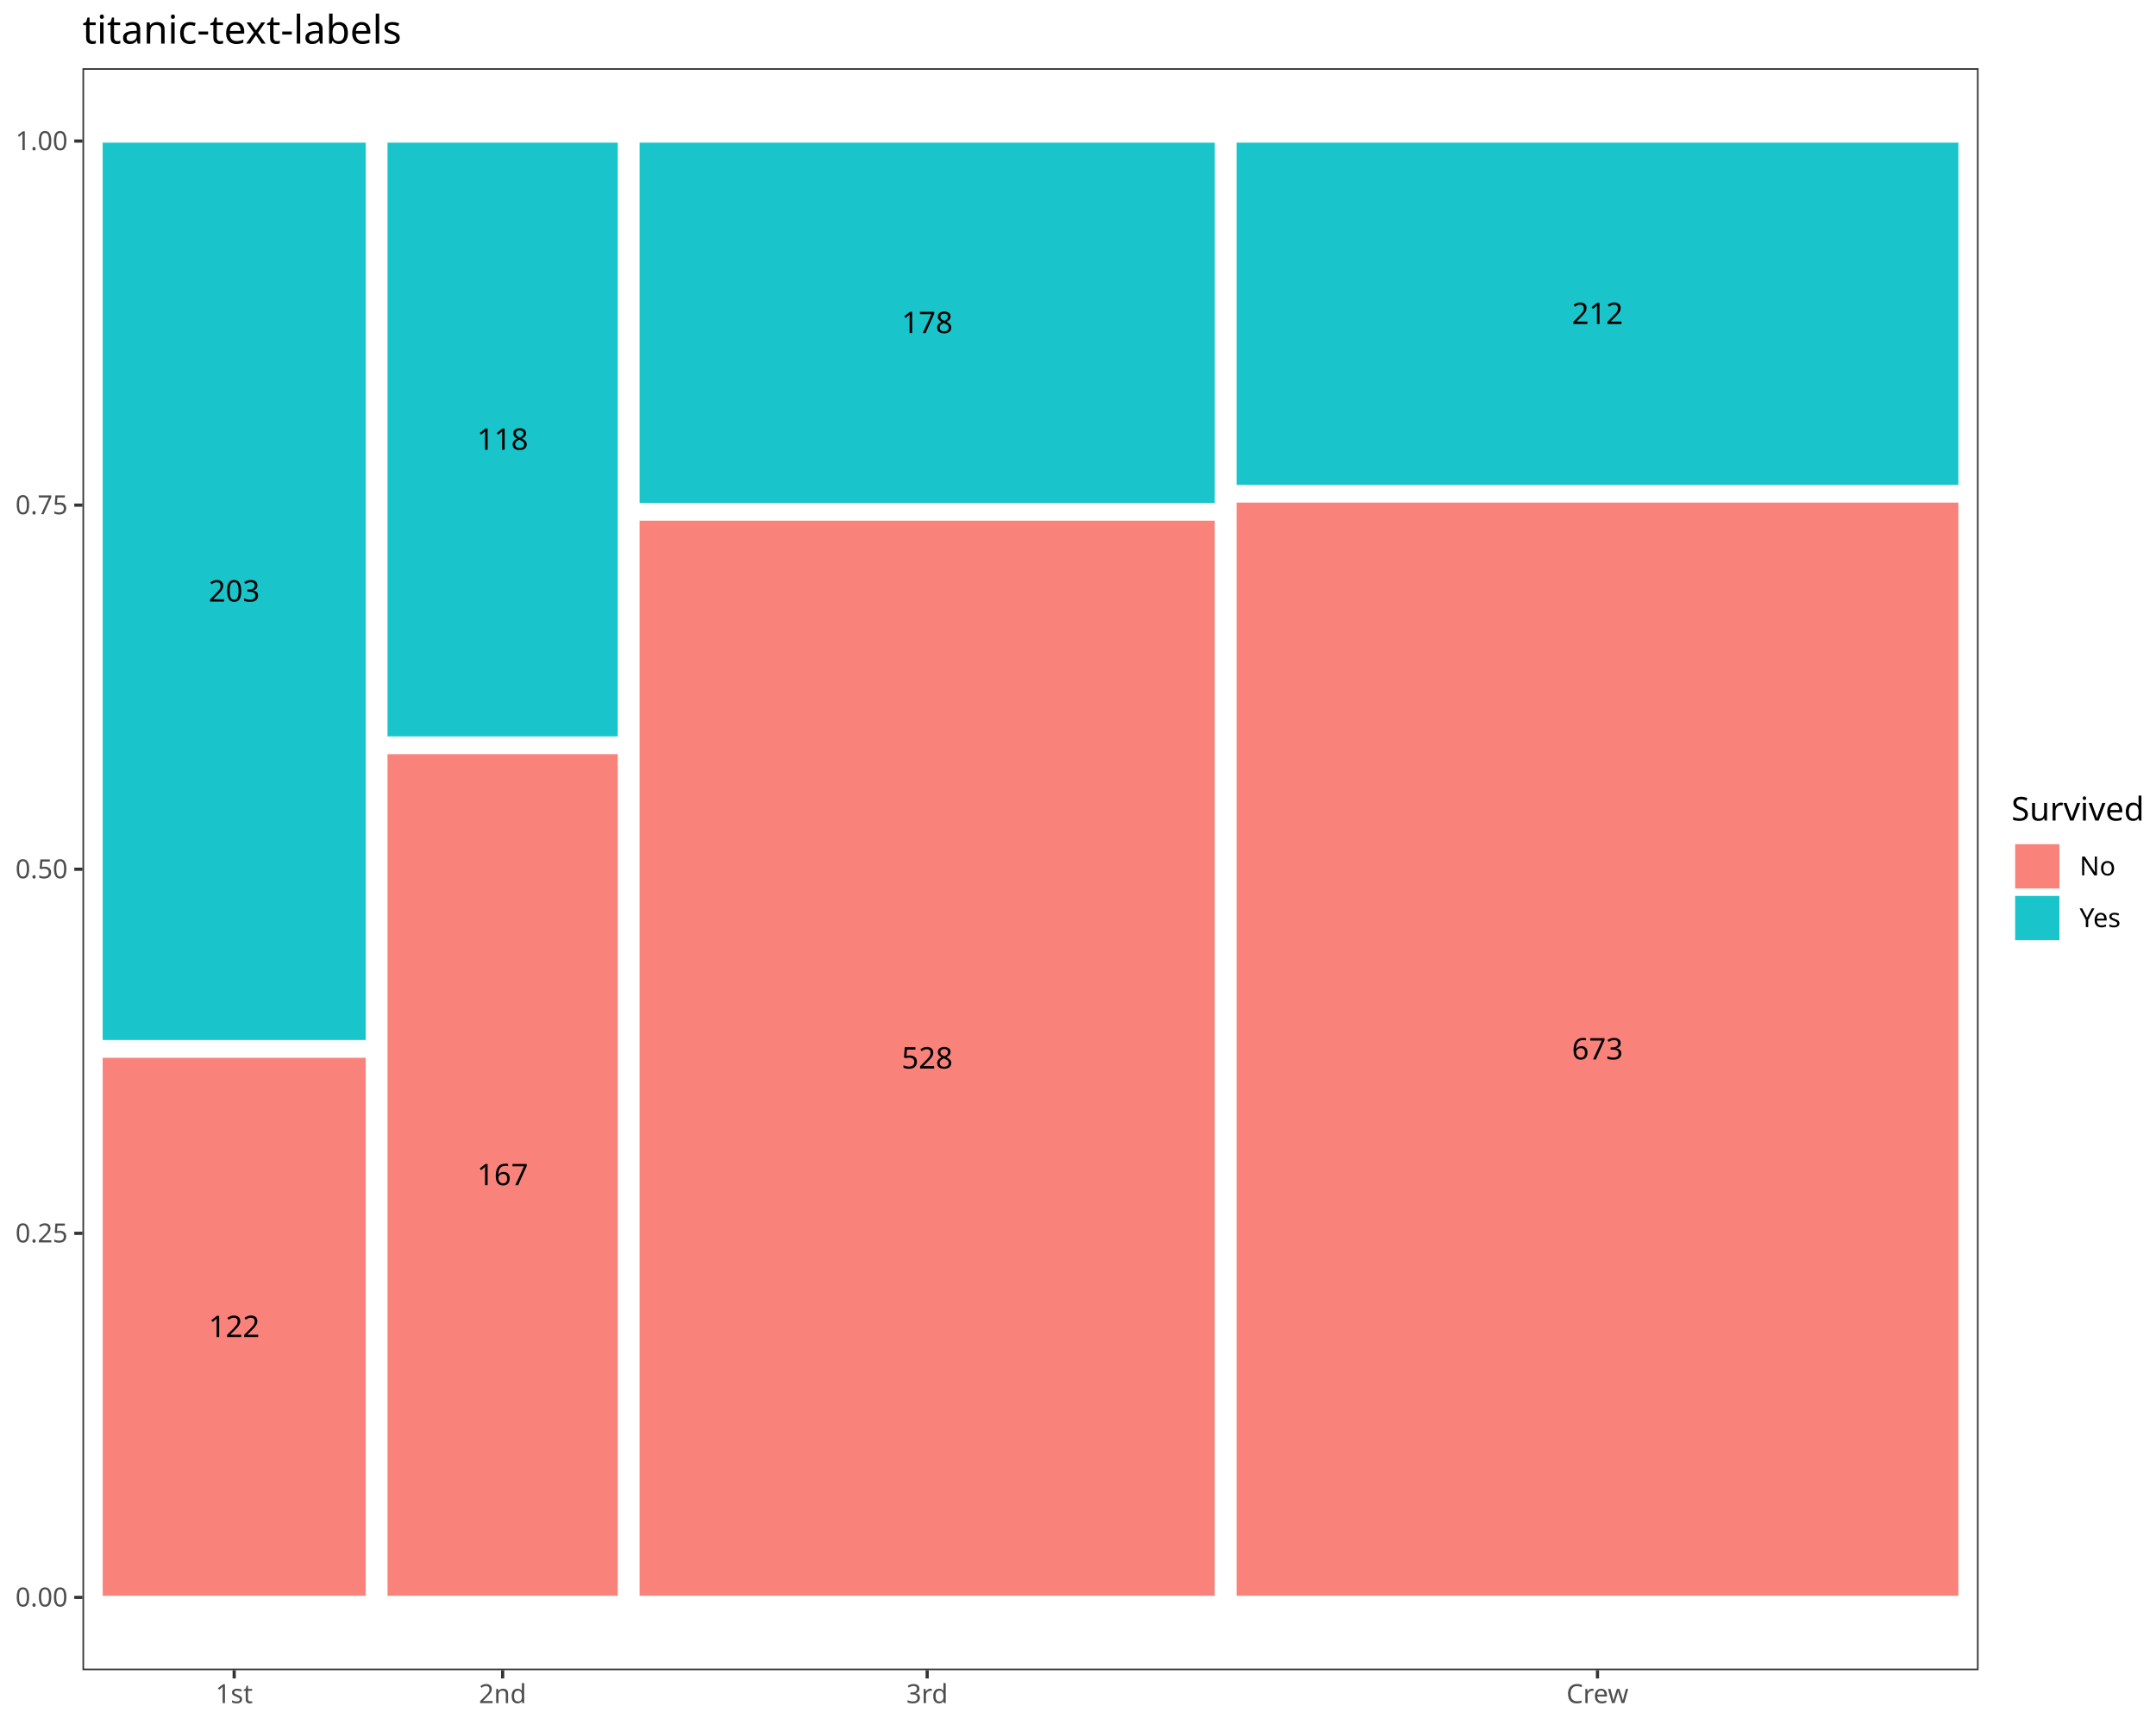
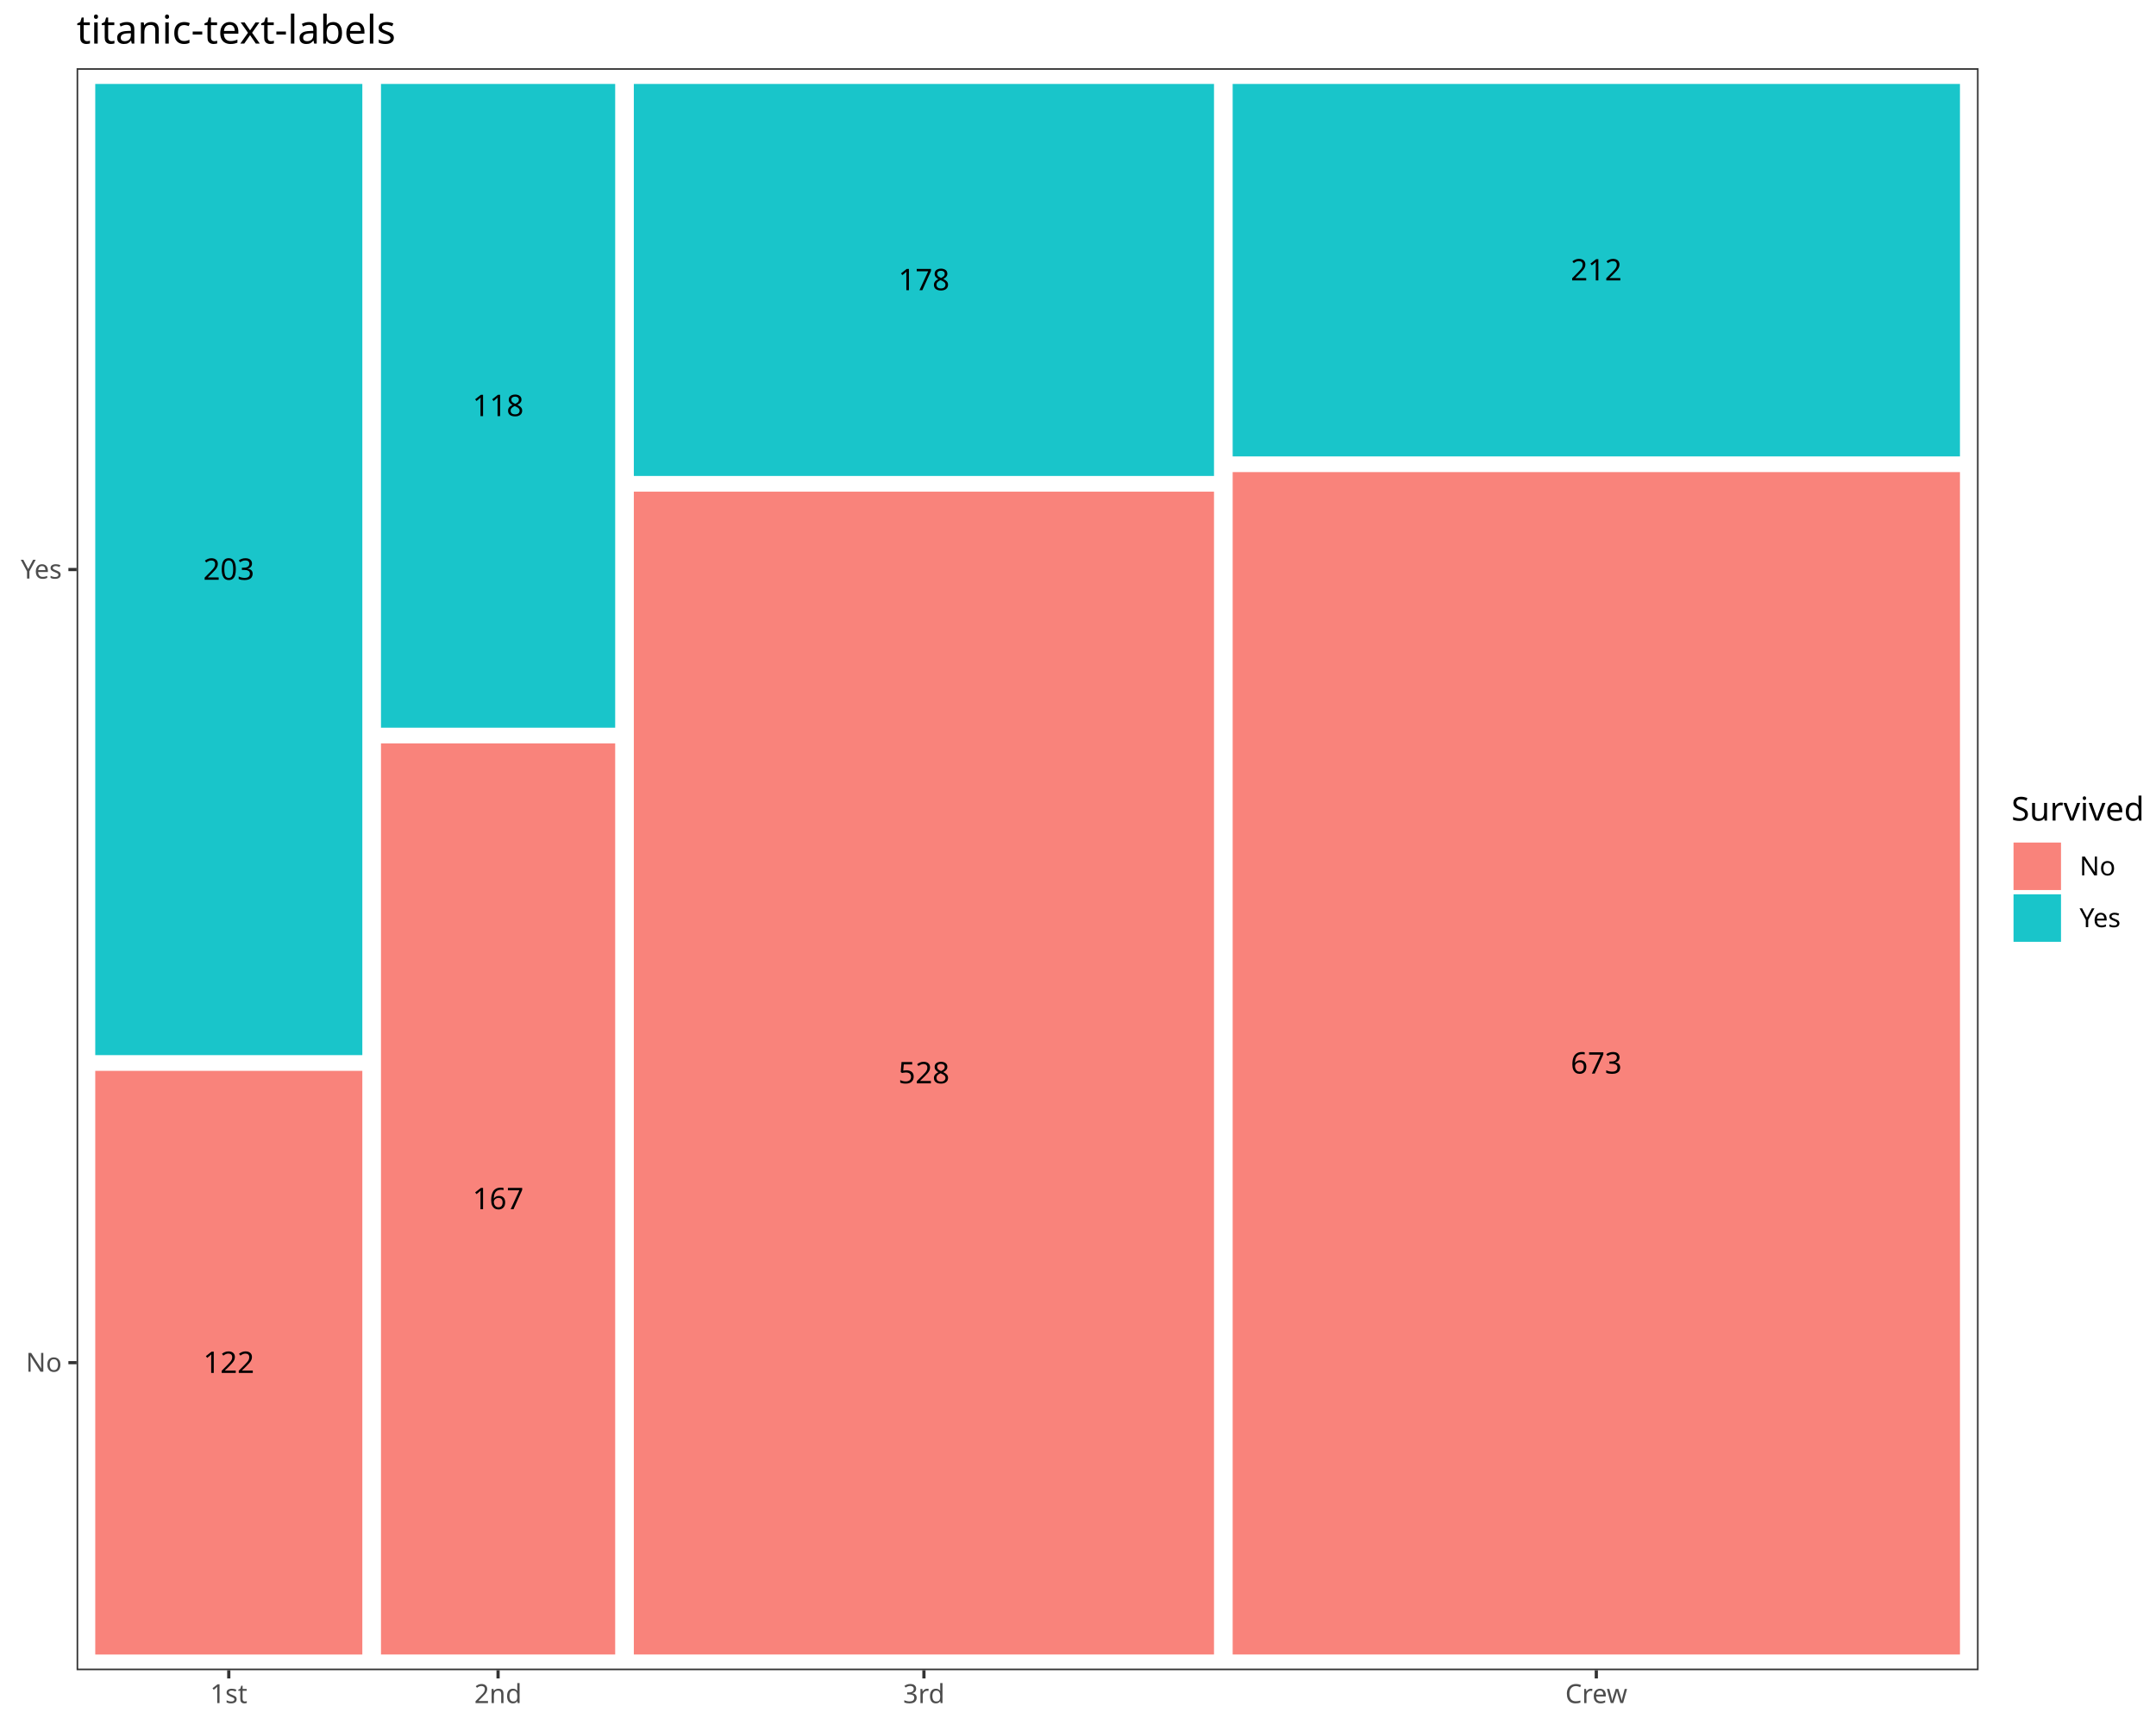
<svg xmlns="http://www.w3.org/2000/svg" class="svglite" data-engine-version="2.0" width="720.00pt" height="576.00pt" viewBox="0 0 720.00 576.00">
  <defs>
    <style type="text/css">
    .svglite line, .svglite polyline, .svglite polygon, .svglite path, .svglite rect, .svglite circle {
      fill: none;
      stroke: #000000;
      stroke-linecap: round;
      stroke-linejoin: round;
      stroke-miterlimit: 10.00;
    }
  </style>
  </defs>
  <rect width="100%" height="100%" style="stroke: none; fill: #FFFFFF;" />
  <defs>
    <clipPath id="cpMC4wMHw3MjAuMDB8MC4wMHw1NzYuMDA=">
      <rect x="0.00" y="0.00" width="720.00" height="576.00" />
    </clipPath>
  </defs>
  <g clip-path="url(#cpMC4wMHw3MjAuMDB8MC4wMHw1NzYuMDA=)">
-     <rect x="0" y="0.00" width="720.00" height="576.00" style="stroke-width: 1.07; stroke: #FFFFFF; fill: #FFFFFF;" />
+     <rect x="0.00" y="0.00" width="720.00" height="576.00" style="stroke-width: 1.07; stroke: #FFFFFF; fill: #FFFFFF;" />
  </g>
  <defs>
-     <clipPath id="cpMjcuNTR8NjYwLjc1fDIyLjc4fDU1Ny43MQ==">
-       <rect x="27.54" y="22.78" width="633.21" height="534.92" />
+     <clipPath id="cpMjUuNTh8NjYwLjc1fDIyLjc4fDU1Ny43MQ==">
+       <rect x="25.58" y="22.78" width="635.17" height="534.92" />
    </clipPath>
  </defs>
-   <g clip-path="url(#cpMjcuNTR8NjYwLjc1fDIyLjc4fDU1Ny43MQ==)">
-     <rect x="27.54" y="22.78" width="633.21" height="534.92" style="stroke-width: 1.07; stroke: none; fill: #FFFFFF;" />
-     <rect x="33.75" y="352.67" width="88.92" height="180.72" style="stroke-width: 1.07; stroke: #FFFFFF; stroke-linecap: butt; stroke-linejoin: miter; fill: #F8766D; fill-opacity: 0.90;" />
-     <rect x="33.75" y="47.10" width="88.92" height="300.71" style="stroke-width: 1.07; stroke: #FFFFFF; stroke-linecap: butt; stroke-linejoin: miter; fill: #00BFC4; fill-opacity: 0.90;" />
-     <rect x="128.87" y="251.29" width="77.97" height="282.10" style="stroke-width: 1.07; stroke: #FFFFFF; stroke-linecap: butt; stroke-linejoin: miter; fill: #F8766D; fill-opacity: 0.90;" />
-     <rect x="128.87" y="47.10" width="77.97" height="199.33" style="stroke-width: 1.07; stroke: #FFFFFF; stroke-linecap: butt; stroke-linejoin: miter; fill: #00BFC4; fill-opacity: 0.90;" />
-     <rect x="213.05" y="173.34" width="193.16" height="360.05" style="stroke-width: 1.07; stroke: #FFFFFF; stroke-linecap: butt; stroke-linejoin: miter; fill: #F8766D; fill-opacity: 0.90;" />
-     <rect x="213.05" y="47.10" width="193.16" height="121.38" style="stroke-width: 1.07; stroke: #FFFFFF; stroke-linecap: butt; stroke-linejoin: miter; fill: #00BFC4; fill-opacity: 0.90;" />
-     <rect x="412.42" y="167.29" width="242.13" height="366.10" style="stroke-width: 1.07; stroke: #FFFFFF; stroke-linecap: butt; stroke-linejoin: miter; fill: #F8766D; fill-opacity: 0.90;" />
-     <rect x="412.42" y="47.10" width="242.13" height="115.33" style="stroke-width: 1.07; stroke: #FFFFFF; stroke-linecap: butt; stroke-linejoin: miter; fill: #00BFC4; fill-opacity: 0.90;" />
-     <text x="78.21" y="446.46" text-anchor="middle" style="font-size: 9.96px; font-family: sans;" textLength="16.62px" lengthAdjust="spacingAndGlyphs">122</text>
-     <text x="78.21" y="200.88" text-anchor="middle" style="font-size: 9.96px; font-family: sans;" textLength="16.62px" lengthAdjust="spacingAndGlyphs">203</text>
-     <text x="167.86" y="395.77" text-anchor="middle" style="font-size: 9.96px; font-family: sans;" textLength="16.62px" lengthAdjust="spacingAndGlyphs">167</text>
-     <text x="167.86" y="150.19" text-anchor="middle" style="font-size: 9.96px; font-family: sans;" textLength="16.62px" lengthAdjust="spacingAndGlyphs">118</text>
-     <text x="309.63" y="356.79" text-anchor="middle" style="font-size: 9.96px; font-family: sans;" textLength="16.62px" lengthAdjust="spacingAndGlyphs">528</text>
-     <text x="309.63" y="111.22" text-anchor="middle" style="font-size: 9.96px; font-family: sans;" textLength="16.62px" lengthAdjust="spacingAndGlyphs">178</text>
-     <text x="533.48" y="353.77" text-anchor="middle" style="font-size: 9.96px; font-family: sans;" textLength="16.62px" lengthAdjust="spacingAndGlyphs">673</text>
-     <text x="533.48" y="108.19" text-anchor="middle" style="font-size: 9.96px; font-family: sans;" textLength="16.62px" lengthAdjust="spacingAndGlyphs">212</text>
-     <rect x="27.54" y="22.78" width="633.21" height="534.92" style="stroke-width: 1.07; stroke: #333333;" />
+   <g clip-path="url(#cpMjUuNTh8NjYwLjc1fDIyLjc4fDU1Ny43MQ==)">
+     <rect x="25.58" y="22.78" width="635.17" height="534.92" style="stroke-width: 1.07; stroke: none; fill: #FFFFFF;" />
+     <rect x="31.81" y="357.57" width="89.19" height="194.90" style="stroke-width: 1.07; stroke: none; stroke-linecap: butt; stroke-linejoin: miter; fill: #F8766D; fill-opacity: 0.90;" />
+     <rect x="31.81" y="28.03" width="89.19" height="324.29" style="stroke-width: 1.07; stroke: none; stroke-linecap: butt; stroke-linejoin: miter; fill: #00BFC4; fill-opacity: 0.90;" />
+     <rect x="127.23" y="248.23" width="78.21" height="304.23" style="stroke-width: 1.07; stroke: none; stroke-linecap: butt; stroke-linejoin: miter; fill: #F8766D; fill-opacity: 0.90;" />
+     <rect x="127.23" y="28.03" width="78.21" height="214.96" style="stroke-width: 1.07; stroke: none; stroke-linecap: butt; stroke-linejoin: miter; fill: #00BFC4; fill-opacity: 0.90;" />
+     <rect x="211.67" y="164.17" width="193.75" height="388.29" style="stroke-width: 1.07; stroke: none; stroke-linecap: butt; stroke-linejoin: miter; fill: #F8766D; fill-opacity: 0.90;" />
+     <rect x="211.67" y="28.03" width="193.75" height="130.90" style="stroke-width: 1.07; stroke: none; stroke-linecap: butt; stroke-linejoin: miter; fill: #00BFC4; fill-opacity: 0.90;" />
+     <rect x="411.65" y="157.64" width="242.88" height="394.82" style="stroke-width: 1.07; stroke: none; stroke-linecap: butt; stroke-linejoin: miter; fill: #F8766D; fill-opacity: 0.90;" />
+     <rect x="411.65" y="28.03" width="242.88" height="124.37" style="stroke-width: 1.07; stroke: none; stroke-linecap: butt; stroke-linejoin: miter; fill: #00BFC4; fill-opacity: 0.90;" />
+     <text x="76.40" y="458.44" text-anchor="middle" style="font-size: 9.96px; font-family: sans;" textLength="16.62px" lengthAdjust="spacingAndGlyphs">122</text>
+     <text x="76.40" y="193.60" text-anchor="middle" style="font-size: 9.96px; font-family: sans;" textLength="16.62px" lengthAdjust="spacingAndGlyphs">203</text>
+     <text x="166.33" y="403.77" text-anchor="middle" style="font-size: 9.96px; font-family: sans;" textLength="16.62px" lengthAdjust="spacingAndGlyphs">167</text>
+     <text x="166.33" y="138.94" text-anchor="middle" style="font-size: 9.96px; font-family: sans;" textLength="16.62px" lengthAdjust="spacingAndGlyphs">118</text>
+     <text x="308.55" y="361.74" text-anchor="middle" style="font-size: 9.96px; font-family: sans;" textLength="16.62px" lengthAdjust="spacingAndGlyphs">528</text>
+     <text x="308.55" y="96.90" text-anchor="middle" style="font-size: 9.96px; font-family: sans;" textLength="16.62px" lengthAdjust="spacingAndGlyphs">178</text>
+     <text x="533.09" y="358.48" text-anchor="middle" style="font-size: 9.96px; font-family: sans;" textLength="16.62px" lengthAdjust="spacingAndGlyphs">673</text>
+     <text x="533.09" y="93.64" text-anchor="middle" style="font-size: 9.96px; font-family: sans;" textLength="16.62px" lengthAdjust="spacingAndGlyphs">212</text>
+     <rect x="25.58" y="22.78" width="635.17" height="534.92" style="stroke-width: 1.07; stroke: #333333;" />
  </g>
  <g clip-path="url(#cpMC4wMHw3MjAuMDB8MC4wMHw1NzYuMDA=)">
-     <text x="22.61" y="536.42" text-anchor="end" style="font-size: 8.80px; fill: #4D4D4D; font-family: sans;" textLength="17.13px" lengthAdjust="spacingAndGlyphs">0.00</text>
-     <text x="22.61" y="414.85" text-anchor="end" style="font-size: 8.80px; fill: #4D4D4D; font-family: sans;" textLength="17.13px" lengthAdjust="spacingAndGlyphs">0.25</text>
-     <text x="22.61" y="293.27" text-anchor="end" style="font-size: 8.80px; fill: #4D4D4D; font-family: sans;" textLength="17.13px" lengthAdjust="spacingAndGlyphs">0.50</text>
-     <text x="22.61" y="171.70" text-anchor="end" style="font-size: 8.80px; fill: #4D4D4D; font-family: sans;" textLength="17.13px" lengthAdjust="spacingAndGlyphs">0.75</text>
-     <text x="22.61" y="50.13" text-anchor="end" style="font-size: 8.80px; fill: #4D4D4D; font-family: sans;" textLength="17.13px" lengthAdjust="spacingAndGlyphs">1.00</text>
-     <polyline points="24.80,533.39 27.54,533.39 " style="stroke-width: 1.07; stroke: #333333; stroke-linecap: butt;" />
-     <polyline points="24.80,411.82 27.54,411.82 " style="stroke-width: 1.07; stroke: #333333; stroke-linecap: butt;" />
-     <polyline points="24.80,290.24 27.54,290.24 " style="stroke-width: 1.07; stroke: #333333; stroke-linecap: butt;" />
-     <polyline points="24.80,168.67 27.54,168.67 " style="stroke-width: 1.07; stroke: #333333; stroke-linecap: butt;" />
-     <polyline points="24.80,47.10 27.54,47.10 " style="stroke-width: 1.07; stroke: #333333; stroke-linecap: butt;" />
-     <polyline points="78.21,560.45 78.21,557.71 " style="stroke-width: 1.07; stroke: #333333; stroke-linecap: butt;" />
-     <polyline points="167.86,560.45 167.86,557.71 " style="stroke-width: 1.07; stroke: #333333; stroke-linecap: butt;" />
-     <polyline points="309.63,560.45 309.63,557.71 " style="stroke-width: 1.07; stroke: #333333; stroke-linecap: butt;" />
-     <polyline points="533.48,560.45 533.48,557.71 " style="stroke-width: 1.07; stroke: #333333; stroke-linecap: butt;" />
-     <text x="78.21" y="568.69" text-anchor="middle" style="font-size: 8.80px; fill: #4D4D4D; font-family: sans;" textLength="11.74px" lengthAdjust="spacingAndGlyphs">1st</text>
-     <text x="167.86" y="568.69" text-anchor="middle" style="font-size: 8.80px; fill: #4D4D4D; font-family: sans;" textLength="14.68px" lengthAdjust="spacingAndGlyphs">2nd</text>
-     <text x="309.63" y="568.69" text-anchor="middle" style="font-size: 8.80px; fill: #4D4D4D; font-family: sans;" textLength="12.72px" lengthAdjust="spacingAndGlyphs">3rd</text>
-     <text x="533.48" y="568.69" text-anchor="middle" style="font-size: 8.80px; fill: #4D4D4D; font-family: sans;" textLength="20.54px" lengthAdjust="spacingAndGlyphs">Crew</text>
+     <text x="20.65" y="458.04" text-anchor="end" style="font-size: 8.80px; fill: #4D4D4D; font-family: sans;" textLength="11.25px" lengthAdjust="spacingAndGlyphs">No</text>
+     <text x="20.65" y="193.20" text-anchor="end" style="font-size: 8.80px; fill: #4D4D4D; font-family: sans;" textLength="15.17px" lengthAdjust="spacingAndGlyphs">Yes</text>
+     <polyline points="22.84,455.01 25.58,455.01 " style="stroke-width: 1.07; stroke: #333333; stroke-linecap: butt;" />
+     <polyline points="22.84,190.17 25.58,190.17 " style="stroke-width: 1.07; stroke: #333333; stroke-linecap: butt;" />
+     <polyline points="76.40,560.45 76.40,557.71 " style="stroke-width: 1.07; stroke: #333333; stroke-linecap: butt;" />
+     <polyline points="166.33,560.45 166.33,557.71 " style="stroke-width: 1.07; stroke: #333333; stroke-linecap: butt;" />
+     <polyline points="308.55,560.45 308.55,557.71 " style="stroke-width: 1.07; stroke: #333333; stroke-linecap: butt;" />
+     <polyline points="533.09,560.45 533.09,557.71 " style="stroke-width: 1.07; stroke: #333333; stroke-linecap: butt;" />
+     <text x="76.40" y="568.69" text-anchor="middle" style="font-size: 8.80px; fill: #4D4D4D; font-family: sans;" textLength="11.74px" lengthAdjust="spacingAndGlyphs">1st</text>
+     <text x="166.33" y="568.69" text-anchor="middle" style="font-size: 8.80px; fill: #4D4D4D; font-family: sans;" textLength="14.68px" lengthAdjust="spacingAndGlyphs">2nd</text>
+     <text x="308.55" y="568.69" text-anchor="middle" style="font-size: 8.80px; fill: #4D4D4D; font-family: sans;" textLength="12.72px" lengthAdjust="spacingAndGlyphs">3rd</text>
+     <text x="533.09" y="568.69" text-anchor="middle" style="font-size: 8.80px; fill: #4D4D4D; font-family: sans;" textLength="20.54px" lengthAdjust="spacingAndGlyphs">Crew</text>
    <rect x="671.71" y="265.30" width="42.81" height="49.89" style="stroke-width: 1.07; stroke: none; fill: #FFFFFF;" />
    <text x="671.71" y="274.01" style="font-size: 11.00px; font-family: sans;" textLength="42.81px" lengthAdjust="spacingAndGlyphs">Survived</text>
    <rect x="671.71" y="280.63" width="17.28" height="17.28" style="stroke-width: 1.07; stroke: none; fill: #FFFFFF;" />
-     <rect x="672.42" y="281.34" width="15.86" height="15.86" style="stroke-width: 1.07; stroke: #FFFFFF; stroke-linecap: butt; stroke-linejoin: miter; fill: #F8766D; fill-opacity: 0.90;" />
+     <rect x="672.42" y="281.34" width="15.86" height="15.86" style="stroke-width: 1.07; stroke: none; stroke-linecap: butt; stroke-linejoin: miter; fill: #F8766D; fill-opacity: 0.90;" />
    <rect x="671.71" y="297.91" width="17.28" height="17.28" style="stroke-width: 1.07; stroke: none; fill: #FFFFFF;" />
-     <rect x="672.42" y="298.62" width="15.86" height="15.86" style="stroke-width: 1.07; stroke: #FFFFFF; stroke-linecap: butt; stroke-linejoin: miter; fill: #00BFC4; fill-opacity: 0.90;" />
+     <rect x="672.42" y="298.62" width="15.86" height="15.86" style="stroke-width: 1.07; stroke: none; stroke-linecap: butt; stroke-linejoin: miter; fill: #00BFC4; fill-opacity: 0.90;" />
    <text x="694.47" y="292.30" style="font-size: 8.80px; font-family: sans;" textLength="11.25px" lengthAdjust="spacingAndGlyphs">No</text>
    <text x="694.47" y="309.58" style="font-size: 8.80px; font-family: sans;" textLength="15.17px" lengthAdjust="spacingAndGlyphs">Yes</text>
-     <text x="27.54" y="14.56" style="font-size: 13.20px; font-family: sans;" textLength="99.05px" lengthAdjust="spacingAndGlyphs">titanic-text-labels</text>
+     <text x="25.58" y="14.56" style="font-size: 13.20px; font-family: sans;" textLength="99.05px" lengthAdjust="spacingAndGlyphs">titanic-text-labels</text>
  </g>
</svg>
